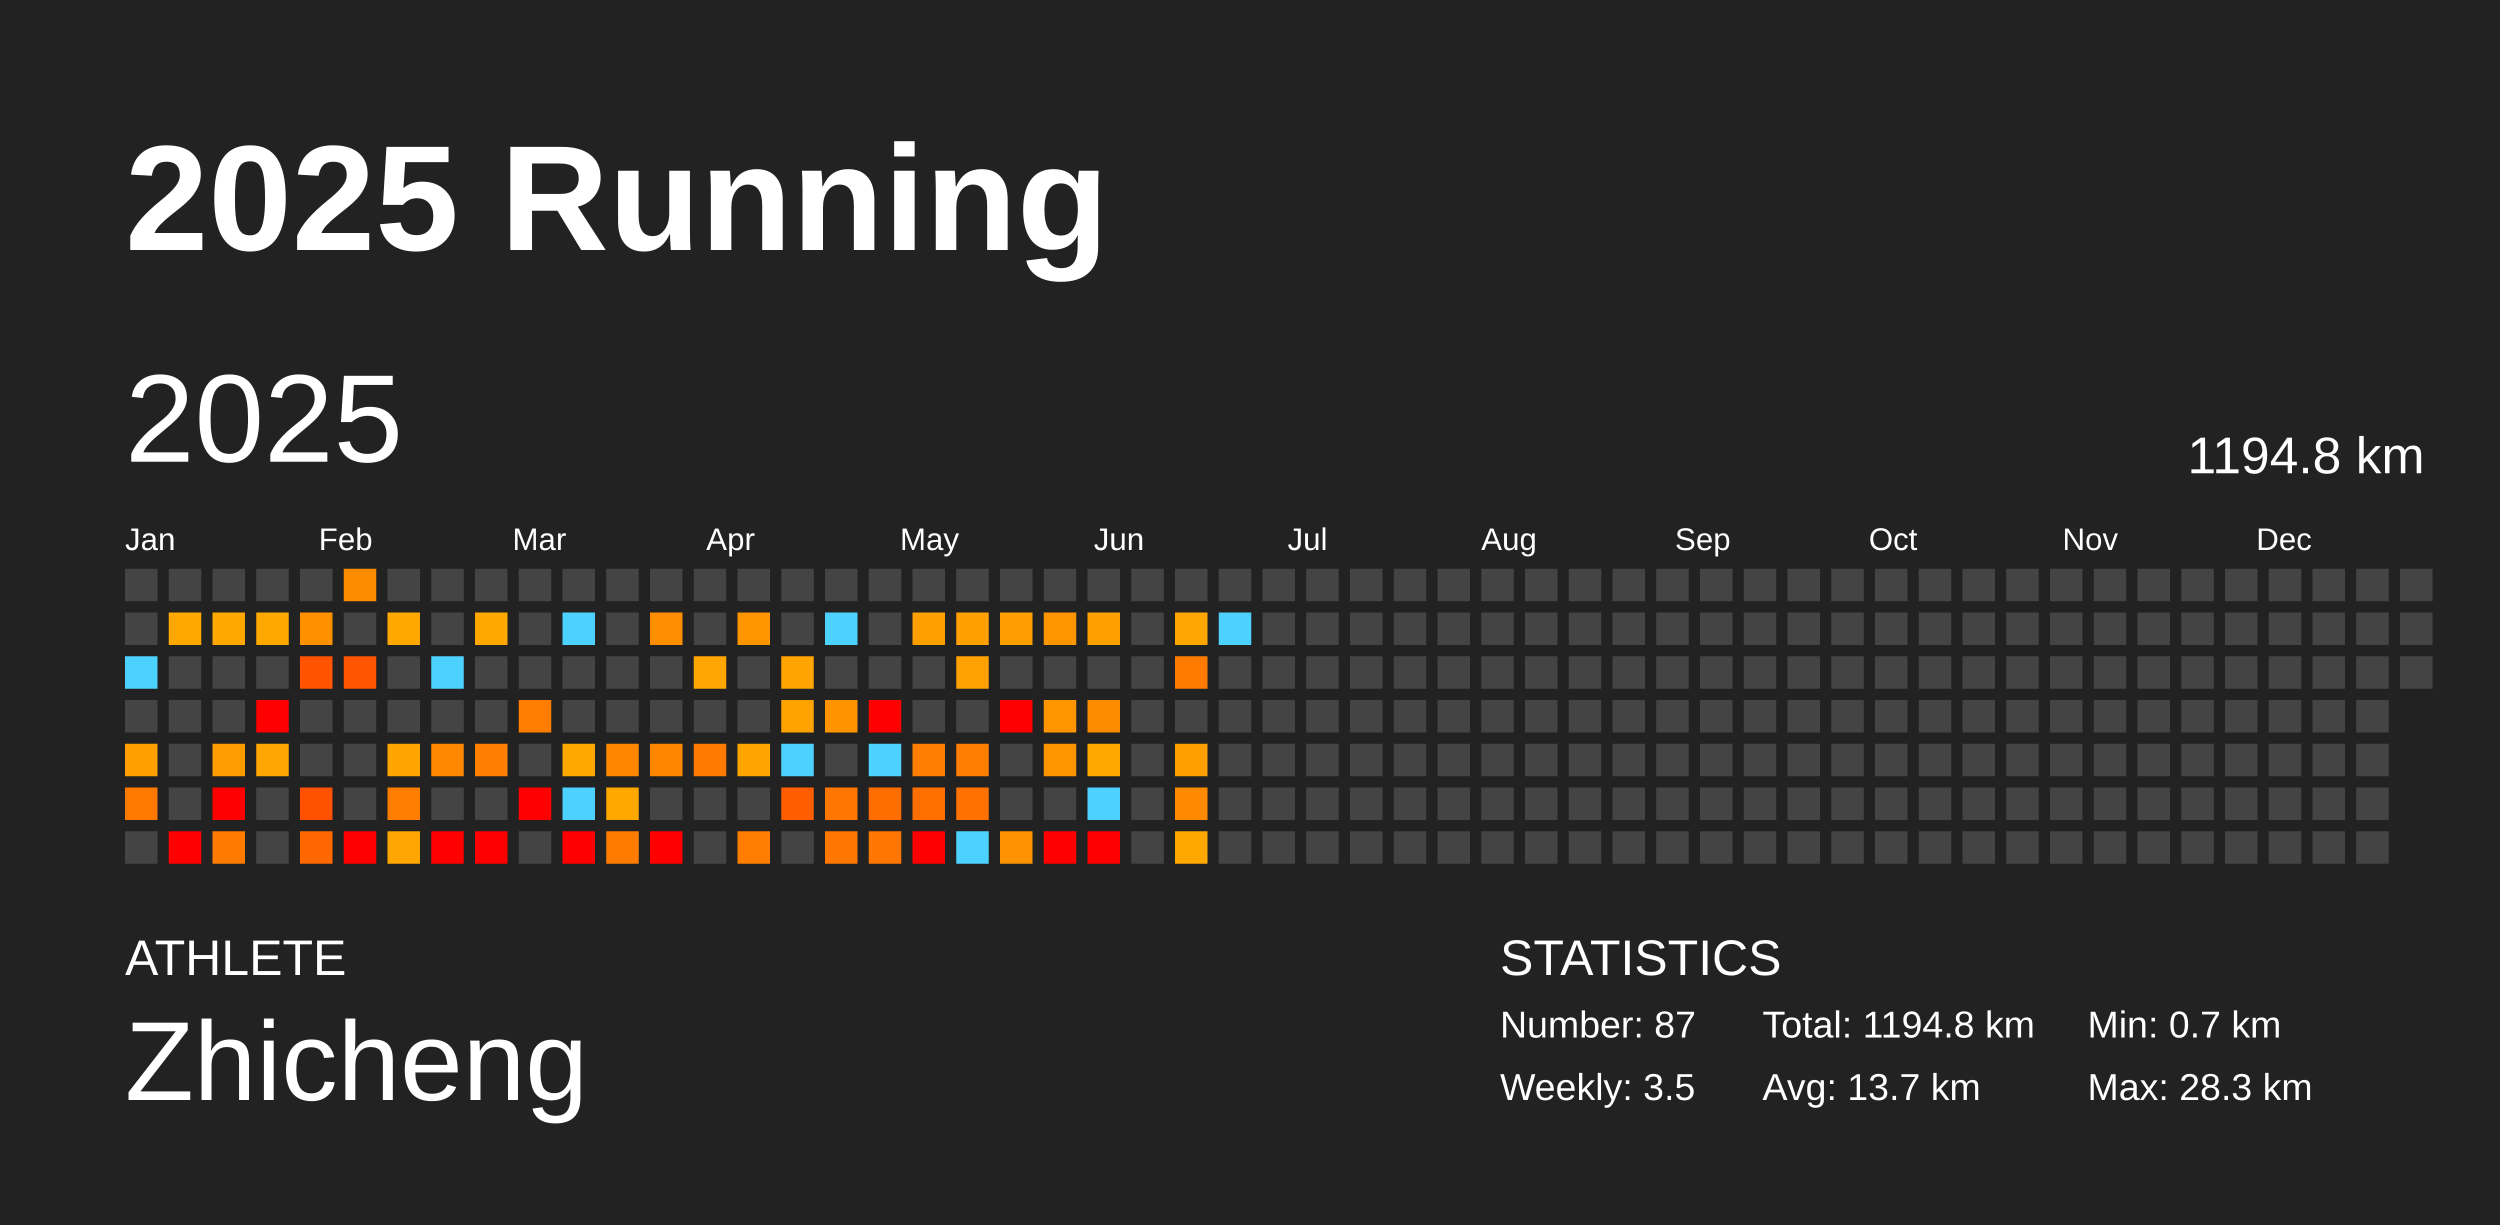
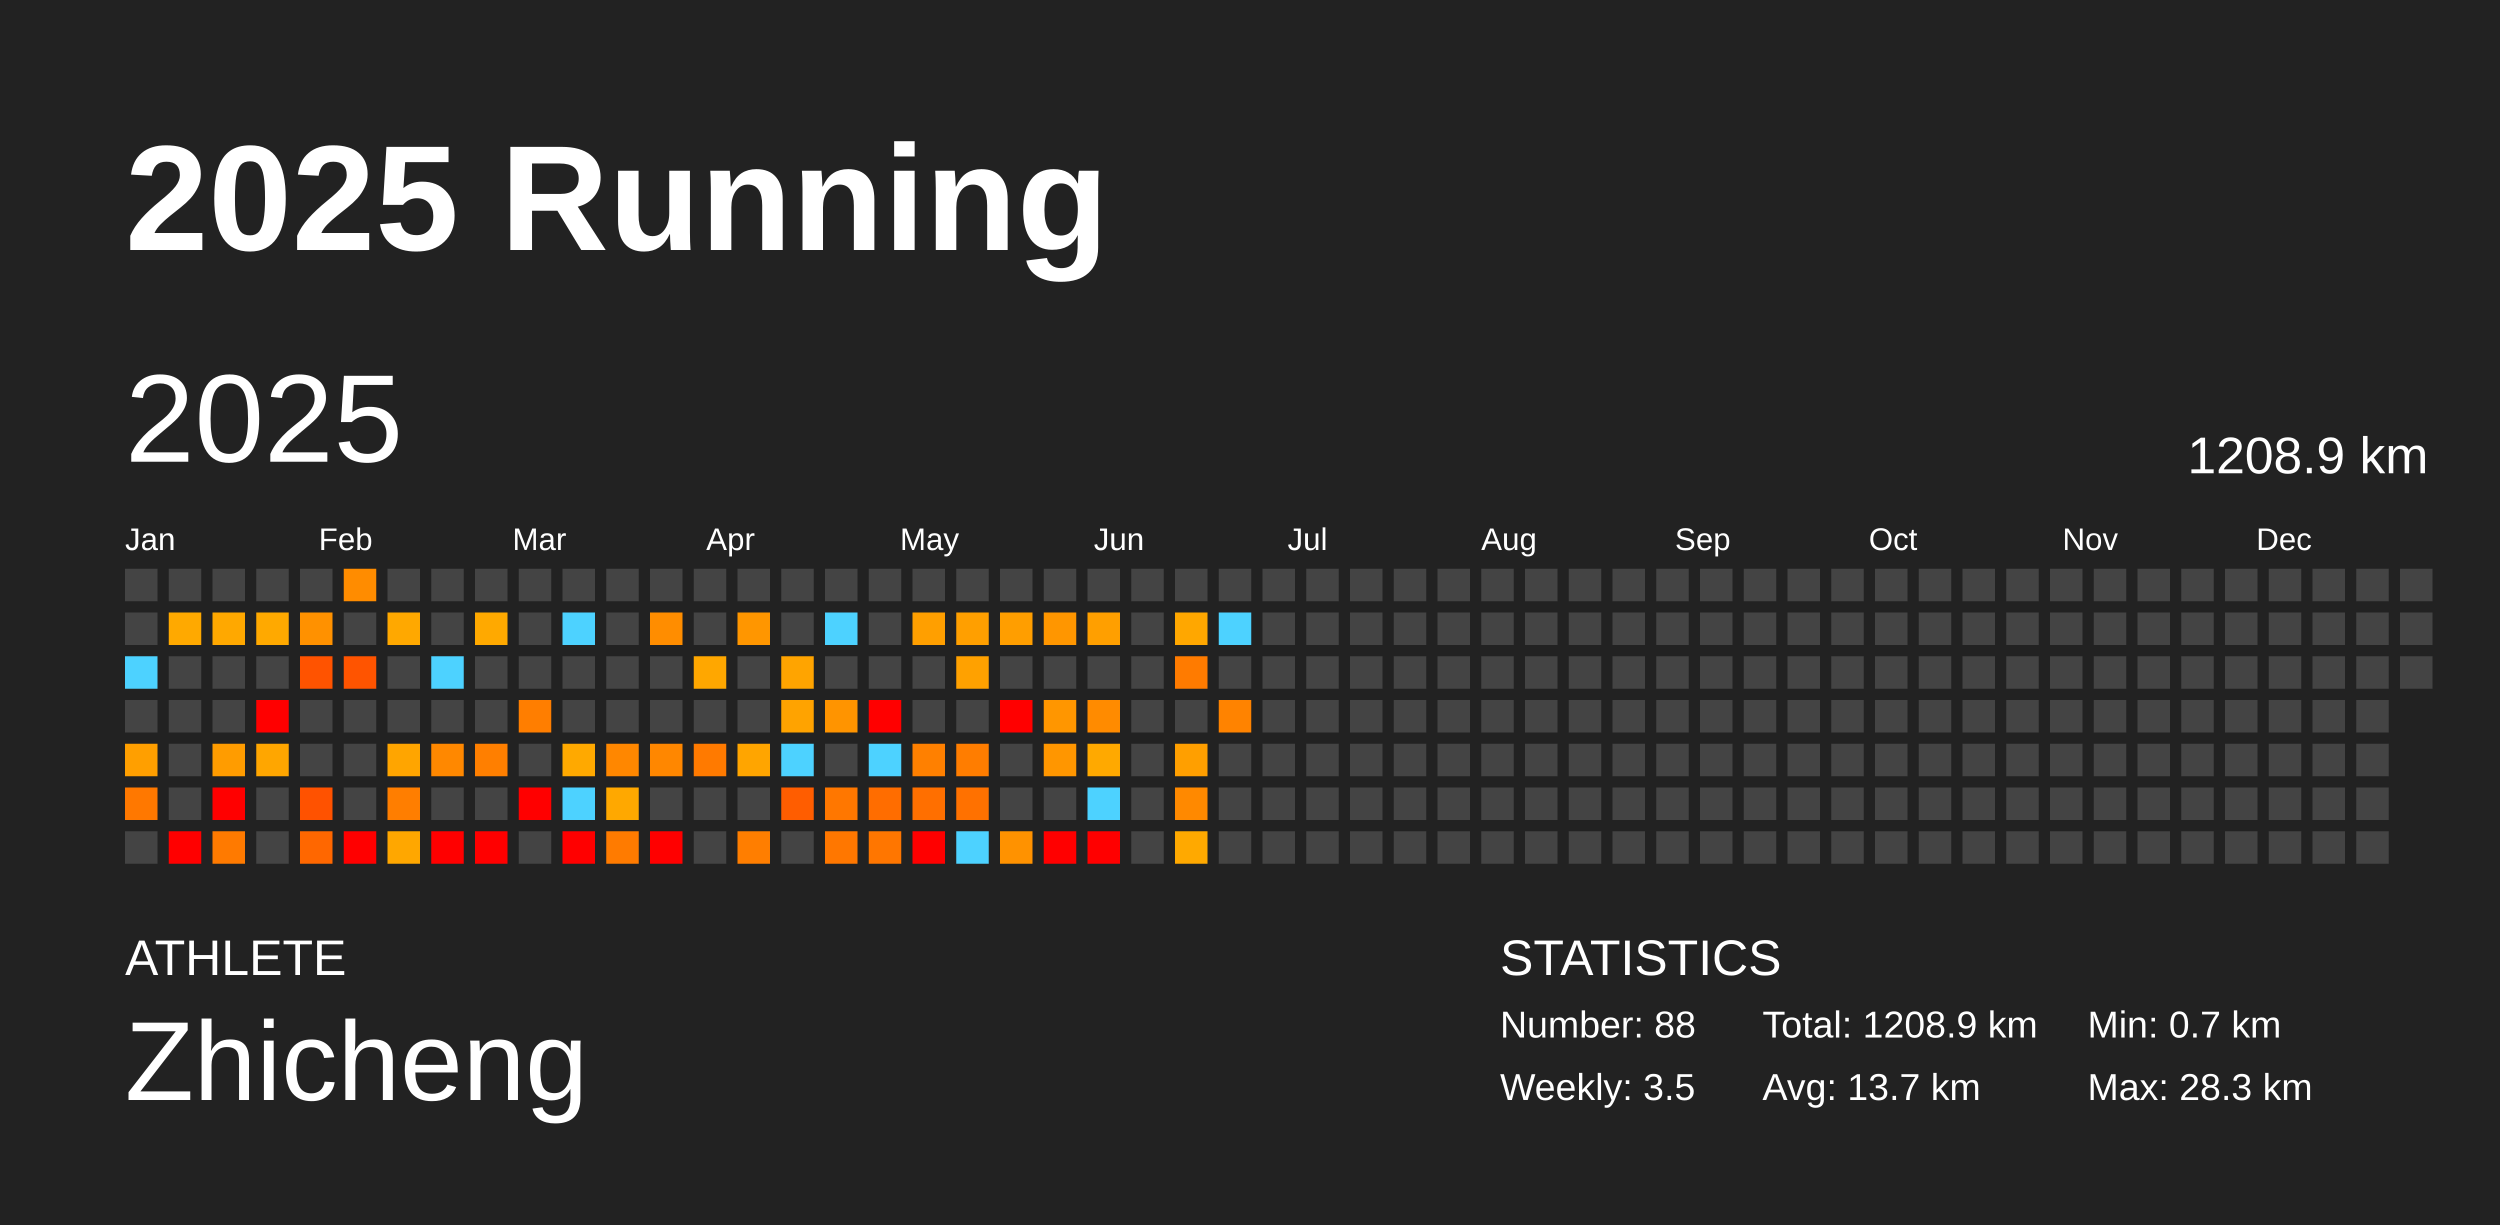
<svg xmlns="http://www.w3.org/2000/svg" baseProfile="full" height="98mm" version="1.1" viewBox="0,0,200,98" width="200mm">
  <defs />
  <rect fill="#222222" height="98" width="200" x="0" y="0" />
  <text fill="#FFFFFF" style="font-size:12px; font-family:Arial; font-weight:bold;" x="10" y="20">2025 Running</text>
  <text fill="#FFFFFF" style="font-size:4px; font-family:Arial" x="10" y="78">ATHLETE</text>
  <text fill="#FFFFFF" style="font-size:9px; font-family:Arial" x="10" y="88">Zhicheng</text>
  <text fill="#FFFFFF" style="font-size:4px; font-family:Arial" x="120" y="78">STATISTICS</text>
-   <text fill="#FFFFFF" style="font-size:3px; font-family:Arial" x="120" y="83">Number: 87</text>
+   <text fill="#FFFFFF" style="font-size:3px; font-family:Arial" x="120" y="83">Number: 88</text>
  <text fill="#FFFFFF" style="font-size:3px; font-family:Arial" x="120" y="88">Weekly: 3.5</text>
-   <text fill="#FFFFFF" style="font-size:3px; font-family:Arial" x="141" y="83">Total: 1194.8 km</text>
+   <text fill="#FFFFFF" style="font-size:3px; font-family:Arial" x="141" y="83">Total: 1208.9 km</text>
  <text fill="#FFFFFF" style="font-size:3px; font-family:Arial" x="141" y="88">Avg: 13.7 km</text>
  <text fill="#FFFFFF" style="font-size:3px; font-family:Arial" x="167" y="83">Min: 0.7 km</text>
  <text fill="#FFFFFF" style="font-size:3px; font-family:Arial" x="167" y="88">Max: 28.3 km</text>
  <text dominant-baseline="hanging" fill="#FFFFFF" style="font-size:10.0px; font-family:Arial;" x="10" y="30">2025</text>
-   <text dominant-baseline="hanging" fill="#FFFFFF" style="font-size:4.125px; font-family:Arial;" x="175" y="35">1194.8 km</text>
+   <text dominant-baseline="hanging" fill="#FFFFFF" style="font-size:4.125px; font-family:Arial;" x="175" y="35">1208.9 km</text>
  <text fill="#FFFFFF" style="font-size:2.5px; font-family:Arial" x="10.0" y="44">Jan</text>
  <text fill="#FFFFFF" style="font-size:2.5px; font-family:Arial" x="25.5" y="44">Feb</text>
  <text fill="#FFFFFF" style="font-size:2.5px; font-family:Arial" x="41.0" y="44">Mar</text>
  <text fill="#FFFFFF" style="font-size:2.5px; font-family:Arial" x="56.5" y="44">Apr</text>
  <text fill="#FFFFFF" style="font-size:2.5px; font-family:Arial" x="72.0" y="44">May</text>
  <text fill="#FFFFFF" style="font-size:2.5px; font-family:Arial" x="87.5" y="44">Jun</text>
  <text fill="#FFFFFF" style="font-size:2.5px; font-family:Arial" x="103.0" y="44">Jul</text>
  <text fill="#FFFFFF" style="font-size:2.5px; font-family:Arial" x="118.5" y="44">Aug</text>
  <text fill="#FFFFFF" style="font-size:2.5px; font-family:Arial" x="134.0" y="44">Sep</text>
  <text fill="#FFFFFF" style="font-size:2.5px; font-family:Arial" x="149.5" y="44">Oct</text>
  <text fill="#FFFFFF" style="font-size:2.5px; font-family:Arial" x="165.0" y="44">Nov</text>
  <text fill="#FFFFFF" style="font-size:2.5px; font-family:Arial" x="180.5" y="44">Dec</text>
  <rect fill="#444444" height="2.6" width="2.6" x="10.0" y="45.5" />
  <rect fill="#444444" height="2.6" width="2.6" x="10.0" y="49.0" />
  <rect fill="#4dd2ff" height="2.6" width="2.6" x="10.0" y="52.5" />
  <rect fill="#444444" height="2.6" width="2.6" x="10.0" y="56.0" />
  <rect fill="#ff9f00" height="2.6" width="2.6" x="10.0" y="59.5" />
  <rect fill="#ff7800" height="2.6" width="2.6" x="10.0" y="63.0" />
  <rect fill="#444444" height="2.6" width="2.6" x="10.0" y="66.5" />
  <rect fill="#444444" height="2.6" width="2.6" x="13.5" y="45.5" />
  <rect fill="#ffa900" height="2.6" width="2.6" x="13.5" y="49.0" />
  <rect fill="#444444" height="2.6" width="2.6" x="13.5" y="52.5" />
  <rect fill="#444444" height="2.6" width="2.6" x="13.5" y="56.0" />
  <rect fill="#444444" height="2.6" width="2.6" x="13.5" y="59.5" />
  <rect fill="#444444" height="2.6" width="2.6" x="13.5" y="63.0" />
  <rect fill="red" height="2.6" width="2.6" x="13.5" y="66.5" />
  <rect fill="#444444" height="2.6" width="2.6" x="17.0" y="45.5" />
  <rect fill="#ffa800" height="2.6" width="2.6" x="17.0" y="49.0" />
  <rect fill="#444444" height="2.6" width="2.6" x="17.0" y="52.5" />
  <rect fill="#444444" height="2.6" width="2.6" x="17.0" y="56.0" />
  <rect fill="#ff9c00" height="2.6" width="2.6" x="17.0" y="59.5" />
  <rect fill="red" height="2.6" width="2.6" x="17.0" y="63.0" />
  <rect fill="#ff7a00" height="2.6" width="2.6" x="17.0" y="66.5" />
  <rect fill="#444444" height="2.6" width="2.6" x="20.5" y="45.5" />
  <rect fill="#ffa900" height="2.6" width="2.6" x="20.5" y="49.0" />
  <rect fill="#444444" height="2.6" width="2.6" x="20.5" y="52.5" />
  <rect fill="red" height="2.6" width="2.6" x="20.5" y="56.0" />
  <rect fill="#ffa600" height="2.6" width="2.6" x="20.5" y="59.5" />
  <rect fill="#444444" height="2.6" width="2.6" x="20.5" y="63.0" />
  <rect fill="#444444" height="2.6" width="2.6" x="20.5" y="66.5" />
  <rect fill="#444444" height="2.6" width="2.6" x="24.0" y="45.5" />
  <rect fill="#ff9100" height="2.6" width="2.6" x="24.0" y="49.0" />
  <rect fill="#ff5300" height="2.6" width="2.6" x="24.0" y="52.5" />
  <rect fill="#444444" height="2.6" width="2.6" x="24.0" y="56.0" />
  <rect fill="#444444" height="2.6" width="2.6" x="24.0" y="59.5" />
  <rect fill="#ff5200" height="2.6" width="2.6" x="24.0" y="63.0" />
  <rect fill="#ff6700" height="2.6" width="2.6" x="24.0" y="66.5" />
  <rect fill="#ff8c00" height="2.6" width="2.6" x="27.5" y="45.5" />
  <rect fill="#444444" height="2.6" width="2.6" x="27.5" y="49.0" />
  <rect fill="#ff5400" height="2.6" width="2.6" x="27.5" y="52.5" />
  <rect fill="#444444" height="2.6" width="2.6" x="27.5" y="56.0" />
  <rect fill="#444444" height="2.6" width="2.6" x="27.5" y="59.5" />
  <rect fill="#444444" height="2.6" width="2.6" x="27.5" y="63.0" />
  <rect fill="red" height="2.6" width="2.6" x="27.5" y="66.5" />
  <rect fill="#444444" height="2.6" width="2.6" x="31.0" y="45.5" />
  <rect fill="#ffa800" height="2.6" width="2.6" x="31.0" y="49.0" />
  <rect fill="#444444" height="2.6" width="2.6" x="31.0" y="52.5" />
  <rect fill="#444444" height="2.6" width="2.6" x="31.0" y="56.0" />
  <rect fill="#ffa500" height="2.6" width="2.6" x="31.0" y="59.5" />
  <rect fill="#ff7e00" height="2.6" width="2.6" x="31.0" y="63.0" />
  <rect fill="#ffa700" height="2.6" width="2.6" x="31.0" y="66.5" />
  <rect fill="#444444" height="2.6" width="2.6" x="34.5" y="45.5" />
  <rect fill="#444444" height="2.6" width="2.6" x="34.5" y="49.0" />
  <rect fill="#4dd2ff" height="2.6" width="2.6" x="34.5" y="52.5" />
  <rect fill="#444444" height="2.6" width="2.6" x="34.5" y="56.0" />
  <rect fill="#ff8800" height="2.6" width="2.6" x="34.5" y="59.5" />
  <rect fill="#444444" height="2.6" width="2.6" x="34.5" y="63.0" />
  <rect fill="red" height="2.6" width="2.6" x="34.5" y="66.5" />
  <rect fill="#444444" height="2.6" width="2.6" x="38.0" y="45.5" />
  <rect fill="#ffa900" height="2.6" width="2.6" x="38.0" y="49.0" />
  <rect fill="#444444" height="2.6" width="2.6" x="38.0" y="52.5" />
  <rect fill="#444444" height="2.6" width="2.6" x="38.0" y="56.0" />
  <rect fill="#ff7f00" height="2.6" width="2.6" x="38.0" y="59.5" />
  <rect fill="#444444" height="2.6" width="2.6" x="38.0" y="63.0" />
  <rect fill="red" height="2.6" width="2.6" x="38.0" y="66.5" />
  <rect fill="#444444" height="2.6" width="2.6" x="41.5" y="45.5" />
  <rect fill="#444444" height="2.6" width="2.6" x="41.5" y="49.0" />
  <rect fill="#444444" height="2.6" width="2.6" x="41.5" y="52.5" />
  <rect fill="#ff7e00" height="2.6" width="2.6" x="41.5" y="56.0" />
  <rect fill="#444444" height="2.6" width="2.6" x="41.5" y="59.5" />
  <rect fill="red" height="2.6" width="2.6" x="41.5" y="63.0" />
  <rect fill="#444444" height="2.6" width="2.6" x="41.5" y="66.5" />
  <rect fill="#444444" height="2.6" width="2.6" x="45.0" y="45.5" />
  <rect fill="#4dd2ff" height="2.6" width="2.6" x="45.0" y="49.0" />
  <rect fill="#444444" height="2.6" width="2.6" x="45.0" y="52.5" />
  <rect fill="#444444" height="2.6" width="2.6" x="45.0" y="56.0" />
  <rect fill="#ffa900" height="2.6" width="2.6" x="45.0" y="59.5" />
  <rect fill="#4dd2ff" height="2.6" width="2.6" x="45.0" y="63.0" />
  <rect fill="red" height="2.6" width="2.6" x="45.0" y="66.5" />
  <rect fill="#444444" height="2.6" width="2.6" x="48.5" y="45.5" />
  <rect fill="#444444" height="2.6" width="2.6" x="48.5" y="49.0" />
  <rect fill="#444444" height="2.6" width="2.6" x="48.5" y="52.5" />
  <rect fill="#444444" height="2.6" width="2.6" x="48.5" y="56.0" />
  <rect fill="#ff8700" height="2.6" width="2.6" x="48.5" y="59.5" />
  <rect fill="#ffa800" height="2.6" width="2.6" x="48.5" y="63.0" />
  <rect fill="#ff7b00" height="2.6" width="2.6" x="48.5" y="66.5" />
  <rect fill="#444444" height="2.6" width="2.6" x="52.0" y="45.5" />
  <rect fill="#ff8d00" height="2.6" width="2.6" x="52.0" y="49.0" />
  <rect fill="#444444" height="2.6" width="2.6" x="52.0" y="52.5" />
  <rect fill="#444444" height="2.6" width="2.6" x="52.0" y="56.0" />
  <rect fill="#ff8700" height="2.6" width="2.6" x="52.0" y="59.5" />
  <rect fill="#444444" height="2.6" width="2.6" x="52.0" y="63.0" />
  <rect fill="red" height="2.6" width="2.6" x="52.0" y="66.5" />
  <rect fill="#444444" height="2.6" width="2.6" x="55.5" y="45.5" />
  <rect fill="#444444" height="2.6" width="2.6" x="55.5" y="49.0" />
  <rect fill="#ffa700" height="2.6" width="2.6" x="55.5" y="52.5" />
  <rect fill="#444444" height="2.6" width="2.6" x="55.5" y="56.0" />
  <rect fill="#ff7a00" height="2.6" width="2.6" x="55.5" y="59.5" />
  <rect fill="#444444" height="2.6" width="2.6" x="55.5" y="63.0" />
  <rect fill="#444444" height="2.6" width="2.6" x="55.5" y="66.5" />
  <rect fill="#444444" height="2.6" width="2.6" x="59.0" y="45.5" />
  <rect fill="#ff9600" height="2.6" width="2.6" x="59.0" y="49.0" />
  <rect fill="#444444" height="2.6" width="2.6" x="59.0" y="52.5" />
  <rect fill="#444444" height="2.6" width="2.6" x="59.0" y="56.0" />
  <rect fill="#ffa500" height="2.6" width="2.6" x="59.0" y="59.5" />
  <rect fill="#444444" height="2.6" width="2.6" x="59.0" y="63.0" />
  <rect fill="#ff7e00" height="2.6" width="2.6" x="59.0" y="66.5" />
  <rect fill="#444444" height="2.6" width="2.6" x="62.5" y="45.5" />
  <rect fill="#444444" height="2.6" width="2.6" x="62.5" y="49.0" />
  <rect fill="#ffa400" height="2.6" width="2.6" x="62.5" y="52.5" />
  <rect fill="#ffa300" height="2.6" width="2.6" x="62.5" y="56.0" />
  <rect fill="#4dd2ff" height="2.6" width="2.6" x="62.5" y="59.5" />
  <rect fill="#ff5d00" height="2.6" width="2.6" x="62.5" y="63.0" />
  <rect fill="#444444" height="2.6" width="2.6" x="62.5" y="66.5" />
  <rect fill="#444444" height="2.6" width="2.6" x="66.0" y="45.5" />
  <rect fill="#4dd2ff" height="2.6" width="2.6" x="66.0" y="49.0" />
  <rect fill="#444444" height="2.6" width="2.6" x="66.0" y="52.5" />
  <rect fill="#ff9400" height="2.6" width="2.6" x="66.0" y="56.0" />
  <rect fill="#444444" height="2.6" width="2.6" x="66.0" y="59.5" />
  <rect fill="#ff7700" height="2.6" width="2.6" x="66.0" y="63.0" />
  <rect fill="#ff7700" height="2.6" width="2.6" x="66.0" y="66.5" />
  <rect fill="#444444" height="2.6" width="2.6" x="69.5" y="45.5" />
  <rect fill="#444444" height="2.6" width="2.6" x="69.5" y="49.0" />
  <rect fill="#444444" height="2.6" width="2.6" x="69.5" y="52.5" />
  <rect fill="red" height="2.6" width="2.6" x="69.5" y="56.0" />
  <rect fill="#4dd2ff" height="2.6" width="2.6" x="69.5" y="59.5" />
  <rect fill="#ff6d00" height="2.6" width="2.6" x="69.5" y="63.0" />
  <rect fill="#ff7600" height="2.6" width="2.6" x="69.5" y="66.5" />
  <rect fill="#444444" height="2.6" width="2.6" x="73.0" y="45.5" />
  <rect fill="#ff9f00" height="2.6" width="2.6" x="73.0" y="49.0" />
  <rect fill="#444444" height="2.6" width="2.6" x="73.0" y="52.5" />
  <rect fill="#444444" height="2.6" width="2.6" x="73.0" y="56.0" />
  <rect fill="#ff8000" height="2.6" width="2.6" x="73.0" y="59.5" />
  <rect fill="#ff6f00" height="2.6" width="2.6" x="73.0" y="63.0" />
  <rect fill="red" height="2.6" width="2.6" x="73.0" y="66.5" />
  <rect fill="#444444" height="2.6" width="2.6" x="76.5" y="45.5" />
  <rect fill="#ff9f00" height="2.6" width="2.6" x="76.5" y="49.0" />
  <rect fill="#ffa100" height="2.6" width="2.6" x="76.5" y="52.5" />
  <rect fill="#444444" height="2.6" width="2.6" x="76.5" y="56.0" />
  <rect fill="#ff7d00" height="2.6" width="2.6" x="76.5" y="59.5" />
  <rect fill="#ff7100" height="2.6" width="2.6" x="76.5" y="63.0" />
  <rect fill="#4dd2ff" height="2.6" width="2.6" x="76.5" y="66.5" />
  <rect fill="#444444" height="2.6" width="2.6" x="80.0" y="45.5" />
  <rect fill="#ff9e00" height="2.6" width="2.6" x="80.0" y="49.0" />
  <rect fill="#444444" height="2.6" width="2.6" x="80.0" y="52.5" />
  <rect fill="red" height="2.6" width="2.6" x="80.0" y="56.0" />
  <rect fill="#444444" height="2.6" width="2.6" x="80.0" y="59.5" />
  <rect fill="#444444" height="2.6" width="2.6" x="80.0" y="63.0" />
  <rect fill="#ff9200" height="2.6" width="2.6" x="80.0" y="66.5" />
  <rect fill="#444444" height="2.6" width="2.6" x="83.5" y="45.5" />
  <rect fill="#ff9600" height="2.6" width="2.6" x="83.5" y="49.0" />
  <rect fill="#444444" height="2.6" width="2.6" x="83.5" y="52.5" />
  <rect fill="#ff9600" height="2.6" width="2.6" x="83.5" y="56.0" />
  <rect fill="#ff9600" height="2.6" width="2.6" x="83.5" y="59.5" />
  <rect fill="#444444" height="2.6" width="2.6" x="83.5" y="63.0" />
  <rect fill="red" height="2.6" width="2.6" x="83.5" y="66.5" />
  <rect fill="#444444" height="2.6" width="2.6" x="87.0" y="45.5" />
  <rect fill="#ff9f00" height="2.6" width="2.6" x="87.0" y="49.0" />
  <rect fill="#444444" height="2.6" width="2.6" x="87.0" y="52.5" />
  <rect fill="#ff8b00" height="2.6" width="2.6" x="87.0" y="56.0" />
  <rect fill="#ffa900" height="2.6" width="2.6" x="87.0" y="59.5" />
  <rect fill="#4dd2ff" height="2.6" width="2.6" x="87.0" y="63.0" />
  <rect fill="red" height="2.6" width="2.6" x="87.0" y="66.5" />
  <rect fill="#444444" height="2.6" width="2.6" x="90.5" y="45.5" />
  <rect fill="#444444" height="2.6" width="2.6" x="90.5" y="49.0" />
  <rect fill="#444444" height="2.6" width="2.6" x="90.5" y="52.5" />
  <rect fill="#444444" height="2.6" width="2.6" x="90.5" y="56.0" />
  <rect fill="#444444" height="2.6" width="2.6" x="90.5" y="59.5" />
  <rect fill="#444444" height="2.6" width="2.6" x="90.5" y="63.0" />
  <rect fill="#444444" height="2.6" width="2.6" x="90.5" y="66.5" />
  <rect fill="#444444" height="2.6" width="2.6" x="94.0" y="45.5" />
  <rect fill="#ffa700" height="2.6" width="2.6" x="94.0" y="49.0" />
  <rect fill="#ff7b00" height="2.6" width="2.6" x="94.0" y="52.5" />
  <rect fill="#444444" height="2.6" width="2.6" x="94.0" y="56.0" />
  <rect fill="#ff9f00" height="2.6" width="2.6" x="94.0" y="59.5" />
  <rect fill="#ff8900" height="2.6" width="2.6" x="94.0" y="63.0" />
  <rect fill="#ffa900" height="2.6" width="2.6" x="94.0" y="66.5" />
  <rect fill="#444444" height="2.6" width="2.6" x="97.5" y="45.5" />
  <rect fill="#4dd2ff" height="2.6" width="2.6" x="97.5" y="49.0" />
  <rect fill="#444444" height="2.6" width="2.6" x="97.5" y="52.5" />
-   <rect fill="#444444" height="2.6" width="2.6" x="97.5" y="56.0" />
+   <rect fill="#ff8300" height="2.6" width="2.6" x="97.5" y="56.0" />
  <rect fill="#444444" height="2.6" width="2.6" x="97.5" y="59.5" />
  <rect fill="#444444" height="2.6" width="2.6" x="97.5" y="63.0" />
  <rect fill="#444444" height="2.6" width="2.6" x="97.5" y="66.5" />
  <rect fill="#444444" height="2.6" width="2.6" x="101.0" y="45.5" />
  <rect fill="#444444" height="2.6" width="2.6" x="101.0" y="49.0" />
  <rect fill="#444444" height="2.6" width="2.6" x="101.0" y="52.5" />
  <rect fill="#444444" height="2.6" width="2.6" x="101.0" y="56.0" />
  <rect fill="#444444" height="2.6" width="2.6" x="101.0" y="59.5" />
  <rect fill="#444444" height="2.6" width="2.6" x="101.0" y="63.0" />
  <rect fill="#444444" height="2.6" width="2.6" x="101.0" y="66.5" />
  <rect fill="#444444" height="2.6" width="2.6" x="104.5" y="45.5" />
  <rect fill="#444444" height="2.6" width="2.6" x="104.5" y="49.0" />
  <rect fill="#444444" height="2.6" width="2.6" x="104.5" y="52.5" />
  <rect fill="#444444" height="2.6" width="2.6" x="104.5" y="56.0" />
  <rect fill="#444444" height="2.6" width="2.6" x="104.5" y="59.5" />
  <rect fill="#444444" height="2.6" width="2.6" x="104.5" y="63.0" />
  <rect fill="#444444" height="2.6" width="2.6" x="104.5" y="66.5" />
  <rect fill="#444444" height="2.6" width="2.6" x="108.0" y="45.5" />
  <rect fill="#444444" height="2.6" width="2.6" x="108.0" y="49.0" />
  <rect fill="#444444" height="2.6" width="2.6" x="108.0" y="52.5" />
  <rect fill="#444444" height="2.6" width="2.6" x="108.0" y="56.0" />
  <rect fill="#444444" height="2.6" width="2.6" x="108.0" y="59.5" />
  <rect fill="#444444" height="2.6" width="2.6" x="108.0" y="63.0" />
  <rect fill="#444444" height="2.6" width="2.6" x="108.0" y="66.5" />
  <rect fill="#444444" height="2.6" width="2.6" x="111.5" y="45.5" />
  <rect fill="#444444" height="2.6" width="2.6" x="111.5" y="49.0" />
  <rect fill="#444444" height="2.6" width="2.6" x="111.5" y="52.5" />
  <rect fill="#444444" height="2.6" width="2.6" x="111.5" y="56.0" />
  <rect fill="#444444" height="2.6" width="2.6" x="111.5" y="59.5" />
  <rect fill="#444444" height="2.6" width="2.6" x="111.5" y="63.0" />
  <rect fill="#444444" height="2.6" width="2.6" x="111.5" y="66.5" />
  <rect fill="#444444" height="2.6" width="2.6" x="115.0" y="45.5" />
  <rect fill="#444444" height="2.6" width="2.6" x="115.0" y="49.0" />
  <rect fill="#444444" height="2.6" width="2.6" x="115.0" y="52.5" />
  <rect fill="#444444" height="2.6" width="2.6" x="115.0" y="56.0" />
  <rect fill="#444444" height="2.6" width="2.6" x="115.0" y="59.5" />
  <rect fill="#444444" height="2.6" width="2.6" x="115.0" y="63.0" />
  <rect fill="#444444" height="2.6" width="2.6" x="115.0" y="66.5" />
  <rect fill="#444444" height="2.6" width="2.6" x="118.5" y="45.5" />
  <rect fill="#444444" height="2.6" width="2.6" x="118.5" y="49.0" />
  <rect fill="#444444" height="2.6" width="2.6" x="118.5" y="52.5" />
  <rect fill="#444444" height="2.6" width="2.6" x="118.5" y="56.0" />
  <rect fill="#444444" height="2.6" width="2.6" x="118.5" y="59.5" />
  <rect fill="#444444" height="2.6" width="2.6" x="118.5" y="63.0" />
  <rect fill="#444444" height="2.6" width="2.6" x="118.5" y="66.5" />
  <rect fill="#444444" height="2.6" width="2.6" x="122.0" y="45.5" />
  <rect fill="#444444" height="2.6" width="2.6" x="122.0" y="49.0" />
  <rect fill="#444444" height="2.6" width="2.6" x="122.0" y="52.5" />
  <rect fill="#444444" height="2.6" width="2.6" x="122.0" y="56.0" />
  <rect fill="#444444" height="2.6" width="2.6" x="122.0" y="59.5" />
  <rect fill="#444444" height="2.6" width="2.6" x="122.0" y="63.0" />
  <rect fill="#444444" height="2.6" width="2.6" x="122.0" y="66.5" />
  <rect fill="#444444" height="2.6" width="2.6" x="125.5" y="45.5" />
  <rect fill="#444444" height="2.6" width="2.6" x="125.5" y="49.0" />
  <rect fill="#444444" height="2.6" width="2.6" x="125.5" y="52.5" />
  <rect fill="#444444" height="2.6" width="2.6" x="125.5" y="56.0" />
  <rect fill="#444444" height="2.6" width="2.6" x="125.5" y="59.5" />
  <rect fill="#444444" height="2.6" width="2.6" x="125.5" y="63.0" />
  <rect fill="#444444" height="2.6" width="2.6" x="125.5" y="66.5" />
  <rect fill="#444444" height="2.6" width="2.6" x="129.0" y="45.5" />
  <rect fill="#444444" height="2.6" width="2.6" x="129.0" y="49.0" />
  <rect fill="#444444" height="2.6" width="2.6" x="129.0" y="52.5" />
  <rect fill="#444444" height="2.6" width="2.6" x="129.0" y="56.0" />
  <rect fill="#444444" height="2.6" width="2.6" x="129.0" y="59.5" />
  <rect fill="#444444" height="2.6" width="2.6" x="129.0" y="63.0" />
  <rect fill="#444444" height="2.6" width="2.6" x="129.0" y="66.5" />
  <rect fill="#444444" height="2.6" width="2.6" x="132.5" y="45.5" />
  <rect fill="#444444" height="2.6" width="2.6" x="132.5" y="49.0" />
  <rect fill="#444444" height="2.6" width="2.6" x="132.5" y="52.5" />
  <rect fill="#444444" height="2.6" width="2.6" x="132.5" y="56.0" />
  <rect fill="#444444" height="2.6" width="2.6" x="132.5" y="59.5" />
  <rect fill="#444444" height="2.6" width="2.6" x="132.5" y="63.0" />
  <rect fill="#444444" height="2.6" width="2.6" x="132.5" y="66.5" />
  <rect fill="#444444" height="2.6" width="2.6" x="136.0" y="45.5" />
  <rect fill="#444444" height="2.6" width="2.6" x="136.0" y="49.0" />
  <rect fill="#444444" height="2.6" width="2.6" x="136.0" y="52.5" />
  <rect fill="#444444" height="2.6" width="2.6" x="136.0" y="56.0" />
  <rect fill="#444444" height="2.6" width="2.6" x="136.0" y="59.5" />
  <rect fill="#444444" height="2.6" width="2.6" x="136.0" y="63.0" />
  <rect fill="#444444" height="2.6" width="2.6" x="136.0" y="66.5" />
  <rect fill="#444444" height="2.6" width="2.6" x="139.5" y="45.5" />
  <rect fill="#444444" height="2.6" width="2.6" x="139.5" y="49.0" />
  <rect fill="#444444" height="2.6" width="2.6" x="139.5" y="52.5" />
  <rect fill="#444444" height="2.6" width="2.6" x="139.5" y="56.0" />
  <rect fill="#444444" height="2.6" width="2.6" x="139.5" y="59.5" />
  <rect fill="#444444" height="2.6" width="2.6" x="139.5" y="63.0" />
  <rect fill="#444444" height="2.6" width="2.6" x="139.5" y="66.5" />
  <rect fill="#444444" height="2.6" width="2.6" x="143.0" y="45.5" />
  <rect fill="#444444" height="2.6" width="2.6" x="143.0" y="49.0" />
  <rect fill="#444444" height="2.6" width="2.6" x="143.0" y="52.5" />
  <rect fill="#444444" height="2.6" width="2.6" x="143.0" y="56.0" />
  <rect fill="#444444" height="2.6" width="2.6" x="143.0" y="59.5" />
  <rect fill="#444444" height="2.6" width="2.6" x="143.0" y="63.0" />
  <rect fill="#444444" height="2.6" width="2.6" x="143.0" y="66.5" />
  <rect fill="#444444" height="2.6" width="2.6" x="146.5" y="45.5" />
  <rect fill="#444444" height="2.6" width="2.6" x="146.5" y="49.0" />
  <rect fill="#444444" height="2.6" width="2.6" x="146.5" y="52.5" />
  <rect fill="#444444" height="2.6" width="2.6" x="146.5" y="56.0" />
  <rect fill="#444444" height="2.6" width="2.6" x="146.5" y="59.5" />
  <rect fill="#444444" height="2.6" width="2.6" x="146.5" y="63.0" />
  <rect fill="#444444" height="2.6" width="2.6" x="146.5" y="66.5" />
  <rect fill="#444444" height="2.6" width="2.6" x="150.0" y="45.5" />
  <rect fill="#444444" height="2.6" width="2.6" x="150.0" y="49.0" />
  <rect fill="#444444" height="2.6" width="2.6" x="150.0" y="52.5" />
  <rect fill="#444444" height="2.6" width="2.6" x="150.0" y="56.0" />
  <rect fill="#444444" height="2.6" width="2.6" x="150.0" y="59.5" />
  <rect fill="#444444" height="2.6" width="2.6" x="150.0" y="63.0" />
  <rect fill="#444444" height="2.6" width="2.6" x="150.0" y="66.5" />
  <rect fill="#444444" height="2.6" width="2.6" x="153.5" y="45.5" />
  <rect fill="#444444" height="2.6" width="2.6" x="153.5" y="49.0" />
  <rect fill="#444444" height="2.6" width="2.6" x="153.5" y="52.5" />
  <rect fill="#444444" height="2.6" width="2.6" x="153.5" y="56.0" />
  <rect fill="#444444" height="2.6" width="2.6" x="153.5" y="59.5" />
  <rect fill="#444444" height="2.6" width="2.6" x="153.5" y="63.0" />
  <rect fill="#444444" height="2.6" width="2.6" x="153.5" y="66.5" />
  <rect fill="#444444" height="2.6" width="2.6" x="157.0" y="45.5" />
  <rect fill="#444444" height="2.6" width="2.6" x="157.0" y="49.0" />
  <rect fill="#444444" height="2.6" width="2.6" x="157.0" y="52.5" />
  <rect fill="#444444" height="2.6" width="2.6" x="157.0" y="56.0" />
  <rect fill="#444444" height="2.6" width="2.6" x="157.0" y="59.5" />
  <rect fill="#444444" height="2.6" width="2.6" x="157.0" y="63.0" />
  <rect fill="#444444" height="2.6" width="2.6" x="157.0" y="66.5" />
  <rect fill="#444444" height="2.6" width="2.6" x="160.5" y="45.5" />
  <rect fill="#444444" height="2.6" width="2.6" x="160.5" y="49.0" />
  <rect fill="#444444" height="2.6" width="2.6" x="160.5" y="52.5" />
  <rect fill="#444444" height="2.6" width="2.6" x="160.5" y="56.0" />
  <rect fill="#444444" height="2.6" width="2.6" x="160.5" y="59.5" />
  <rect fill="#444444" height="2.6" width="2.6" x="160.5" y="63.0" />
  <rect fill="#444444" height="2.6" width="2.6" x="160.5" y="66.5" />
  <rect fill="#444444" height="2.6" width="2.6" x="164.0" y="45.5" />
  <rect fill="#444444" height="2.6" width="2.6" x="164.0" y="49.0" />
  <rect fill="#444444" height="2.6" width="2.6" x="164.0" y="52.5" />
  <rect fill="#444444" height="2.6" width="2.6" x="164.0" y="56.0" />
  <rect fill="#444444" height="2.6" width="2.6" x="164.0" y="59.5" />
  <rect fill="#444444" height="2.6" width="2.6" x="164.0" y="63.0" />
  <rect fill="#444444" height="2.6" width="2.6" x="164.0" y="66.5" />
  <rect fill="#444444" height="2.6" width="2.6" x="167.5" y="45.5" />
  <rect fill="#444444" height="2.6" width="2.6" x="167.5" y="49.0" />
  <rect fill="#444444" height="2.6" width="2.6" x="167.5" y="52.5" />
  <rect fill="#444444" height="2.6" width="2.6" x="167.5" y="56.0" />
  <rect fill="#444444" height="2.6" width="2.6" x="167.5" y="59.5" />
  <rect fill="#444444" height="2.6" width="2.6" x="167.5" y="63.0" />
  <rect fill="#444444" height="2.6" width="2.6" x="167.5" y="66.5" />
  <rect fill="#444444" height="2.6" width="2.6" x="171.0" y="45.5" />
  <rect fill="#444444" height="2.6" width="2.6" x="171.0" y="49.0" />
  <rect fill="#444444" height="2.6" width="2.6" x="171.0" y="52.5" />
  <rect fill="#444444" height="2.6" width="2.6" x="171.0" y="56.0" />
  <rect fill="#444444" height="2.6" width="2.6" x="171.0" y="59.5" />
  <rect fill="#444444" height="2.6" width="2.6" x="171.0" y="63.0" />
  <rect fill="#444444" height="2.6" width="2.6" x="171.0" y="66.5" />
  <rect fill="#444444" height="2.6" width="2.6" x="174.5" y="45.5" />
  <rect fill="#444444" height="2.6" width="2.6" x="174.5" y="49.0" />
  <rect fill="#444444" height="2.6" width="2.6" x="174.5" y="52.5" />
  <rect fill="#444444" height="2.6" width="2.6" x="174.5" y="56.0" />
  <rect fill="#444444" height="2.6" width="2.6" x="174.5" y="59.5" />
  <rect fill="#444444" height="2.6" width="2.6" x="174.5" y="63.0" />
  <rect fill="#444444" height="2.6" width="2.6" x="174.5" y="66.5" />
  <rect fill="#444444" height="2.6" width="2.6" x="178.0" y="45.5" />
  <rect fill="#444444" height="2.6" width="2.6" x="178.0" y="49.0" />
  <rect fill="#444444" height="2.6" width="2.6" x="178.0" y="52.5" />
  <rect fill="#444444" height="2.6" width="2.6" x="178.0" y="56.0" />
  <rect fill="#444444" height="2.6" width="2.6" x="178.0" y="59.5" />
  <rect fill="#444444" height="2.6" width="2.6" x="178.0" y="63.0" />
  <rect fill="#444444" height="2.6" width="2.6" x="178.0" y="66.5" />
  <rect fill="#444444" height="2.6" width="2.6" x="181.5" y="45.5" />
  <rect fill="#444444" height="2.6" width="2.6" x="181.5" y="49.0" />
  <rect fill="#444444" height="2.6" width="2.6" x="181.5" y="52.5" />
  <rect fill="#444444" height="2.6" width="2.6" x="181.5" y="56.0" />
  <rect fill="#444444" height="2.6" width="2.6" x="181.5" y="59.5" />
  <rect fill="#444444" height="2.6" width="2.6" x="181.5" y="63.0" />
  <rect fill="#444444" height="2.6" width="2.6" x="181.5" y="66.5" />
  <rect fill="#444444" height="2.6" width="2.6" x="185.0" y="45.5" />
  <rect fill="#444444" height="2.6" width="2.6" x="185.0" y="49.0" />
  <rect fill="#444444" height="2.6" width="2.6" x="185.0" y="52.5" />
  <rect fill="#444444" height="2.6" width="2.6" x="185.0" y="56.0" />
  <rect fill="#444444" height="2.6" width="2.6" x="185.0" y="59.5" />
  <rect fill="#444444" height="2.6" width="2.6" x="185.0" y="63.0" />
  <rect fill="#444444" height="2.6" width="2.6" x="185.0" y="66.5" />
  <rect fill="#444444" height="2.6" width="2.6" x="188.5" y="45.5" />
  <rect fill="#444444" height="2.6" width="2.6" x="188.5" y="49.0" />
  <rect fill="#444444" height="2.6" width="2.6" x="188.5" y="52.5" />
  <rect fill="#444444" height="2.6" width="2.6" x="188.5" y="56.0" />
  <rect fill="#444444" height="2.6" width="2.6" x="188.5" y="59.5" />
  <rect fill="#444444" height="2.6" width="2.6" x="188.5" y="63.0" />
  <rect fill="#444444" height="2.6" width="2.6" x="188.5" y="66.5" />
  <rect fill="#444444" height="2.6" width="2.6" x="192.0" y="45.5" />
  <rect fill="#444444" height="2.6" width="2.6" x="192.0" y="49.0" />
  <rect fill="#444444" height="2.6" width="2.6" x="192.0" y="52.5" />
</svg>
